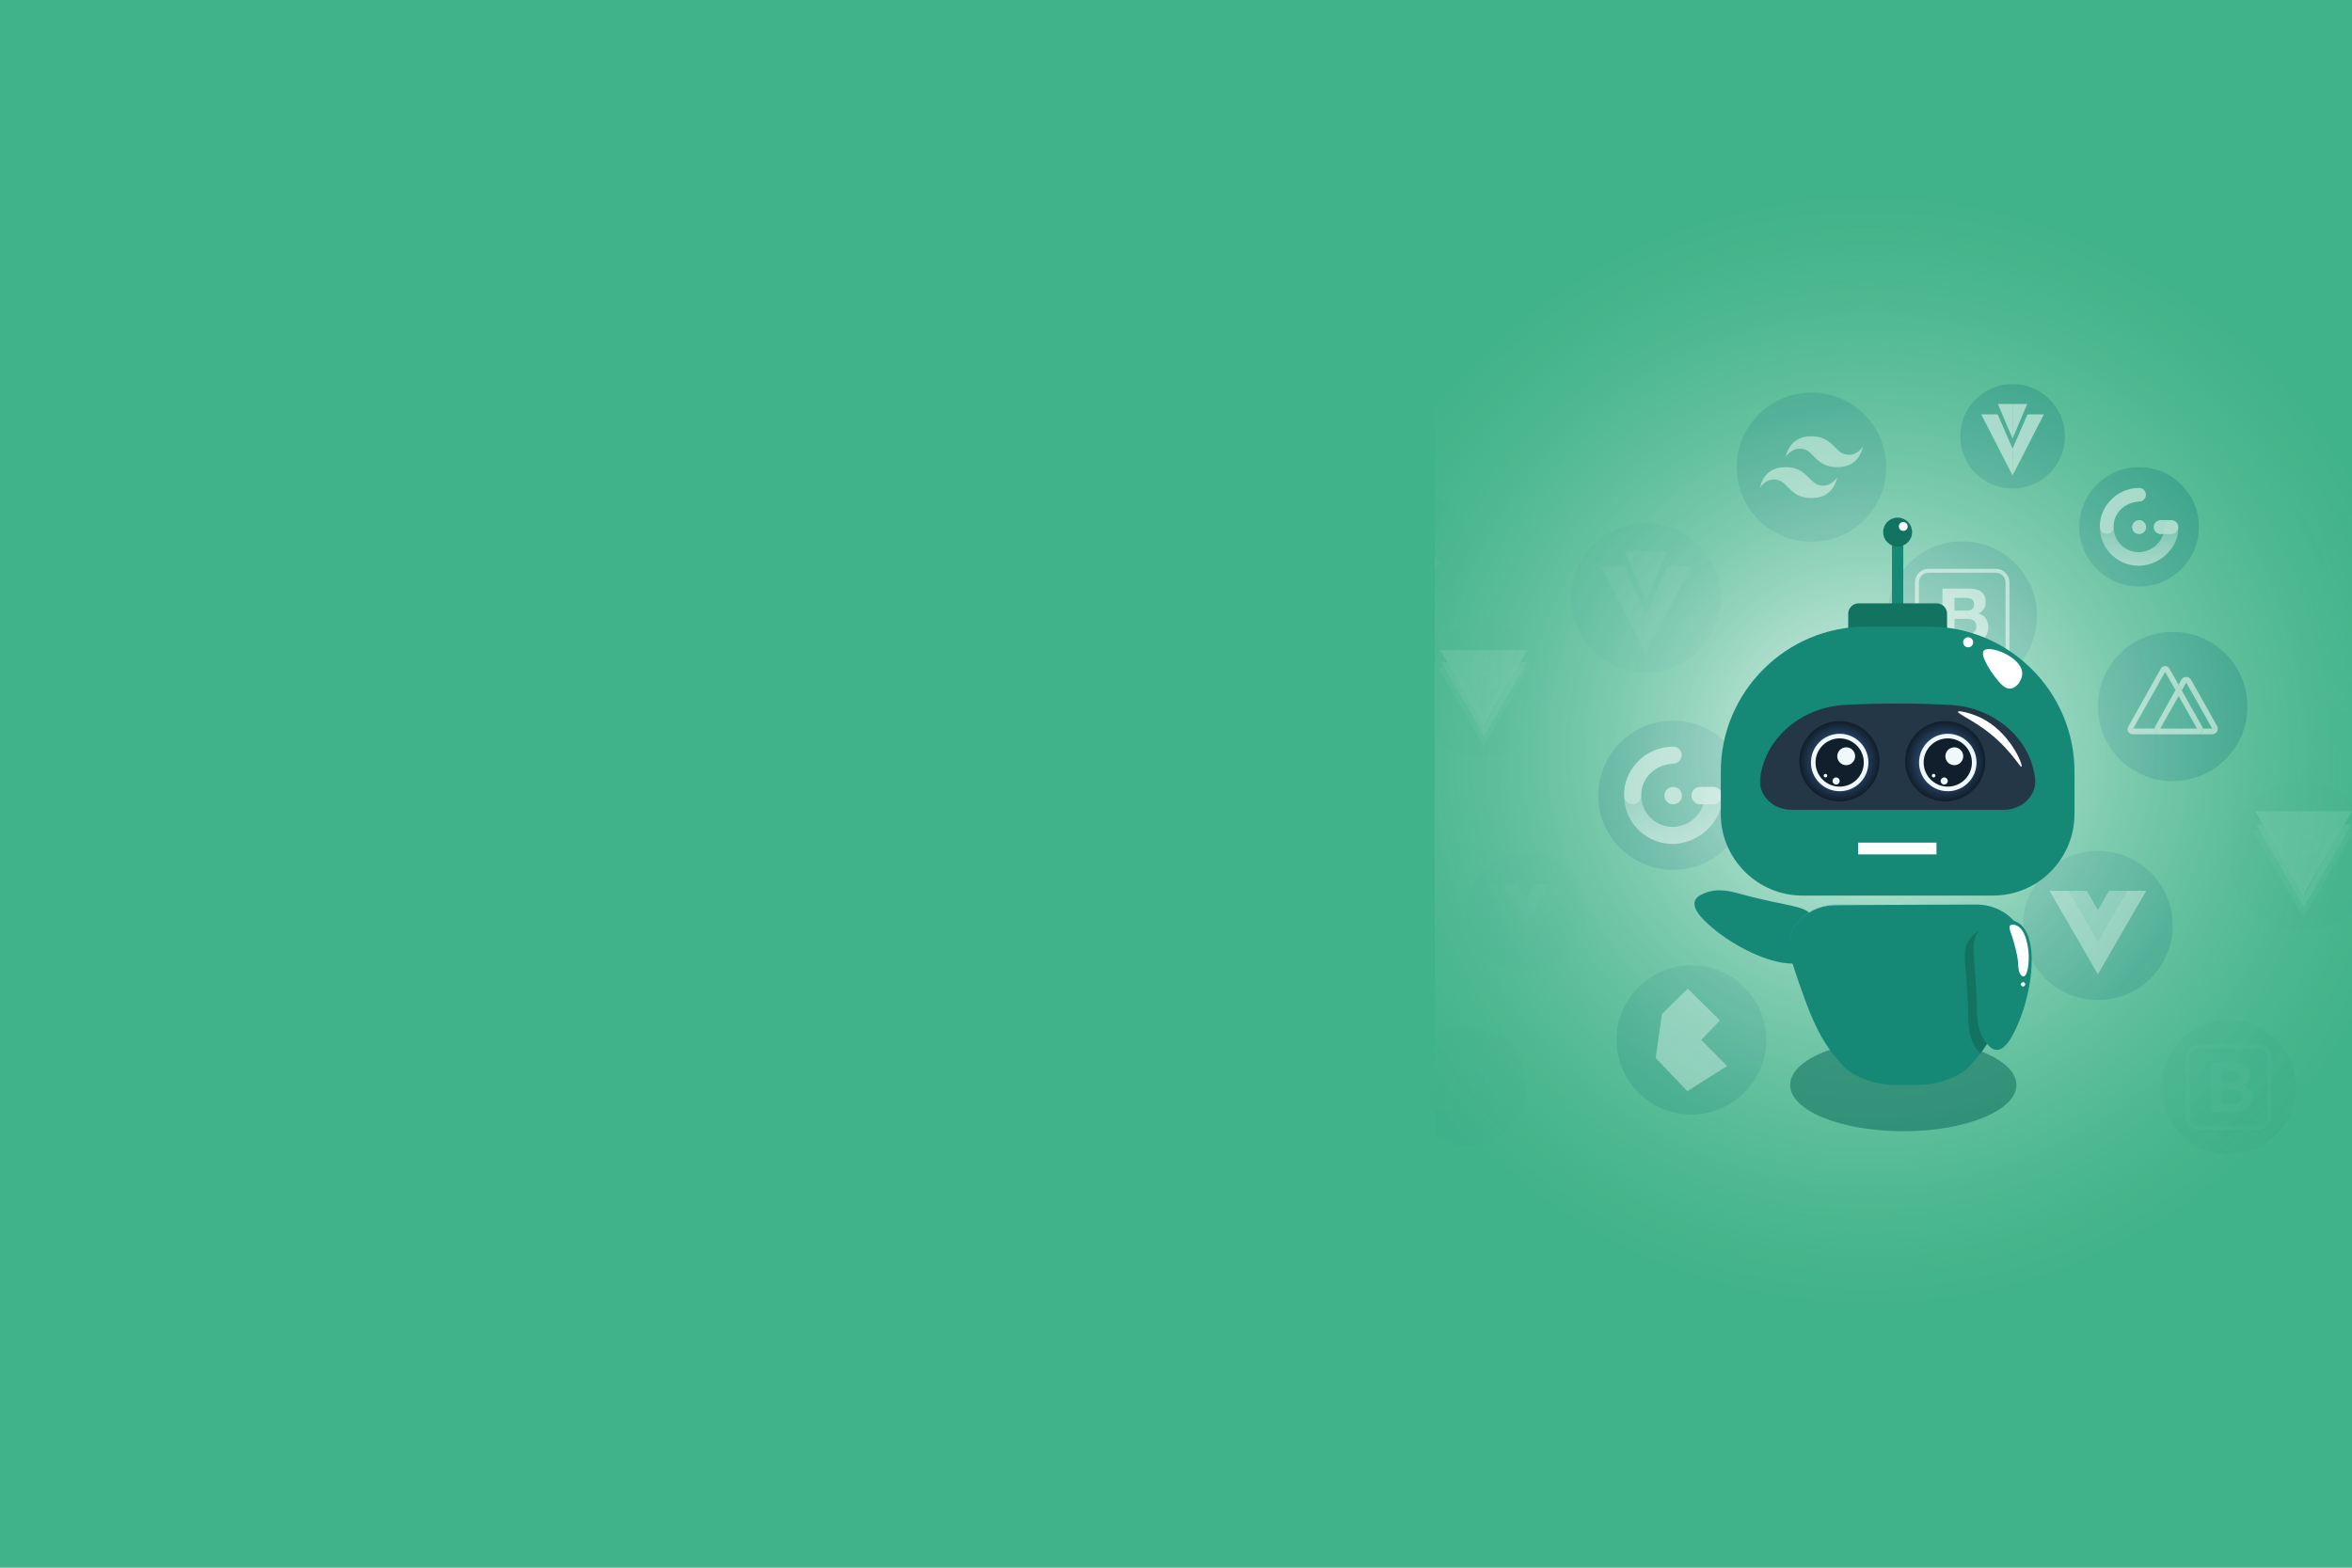
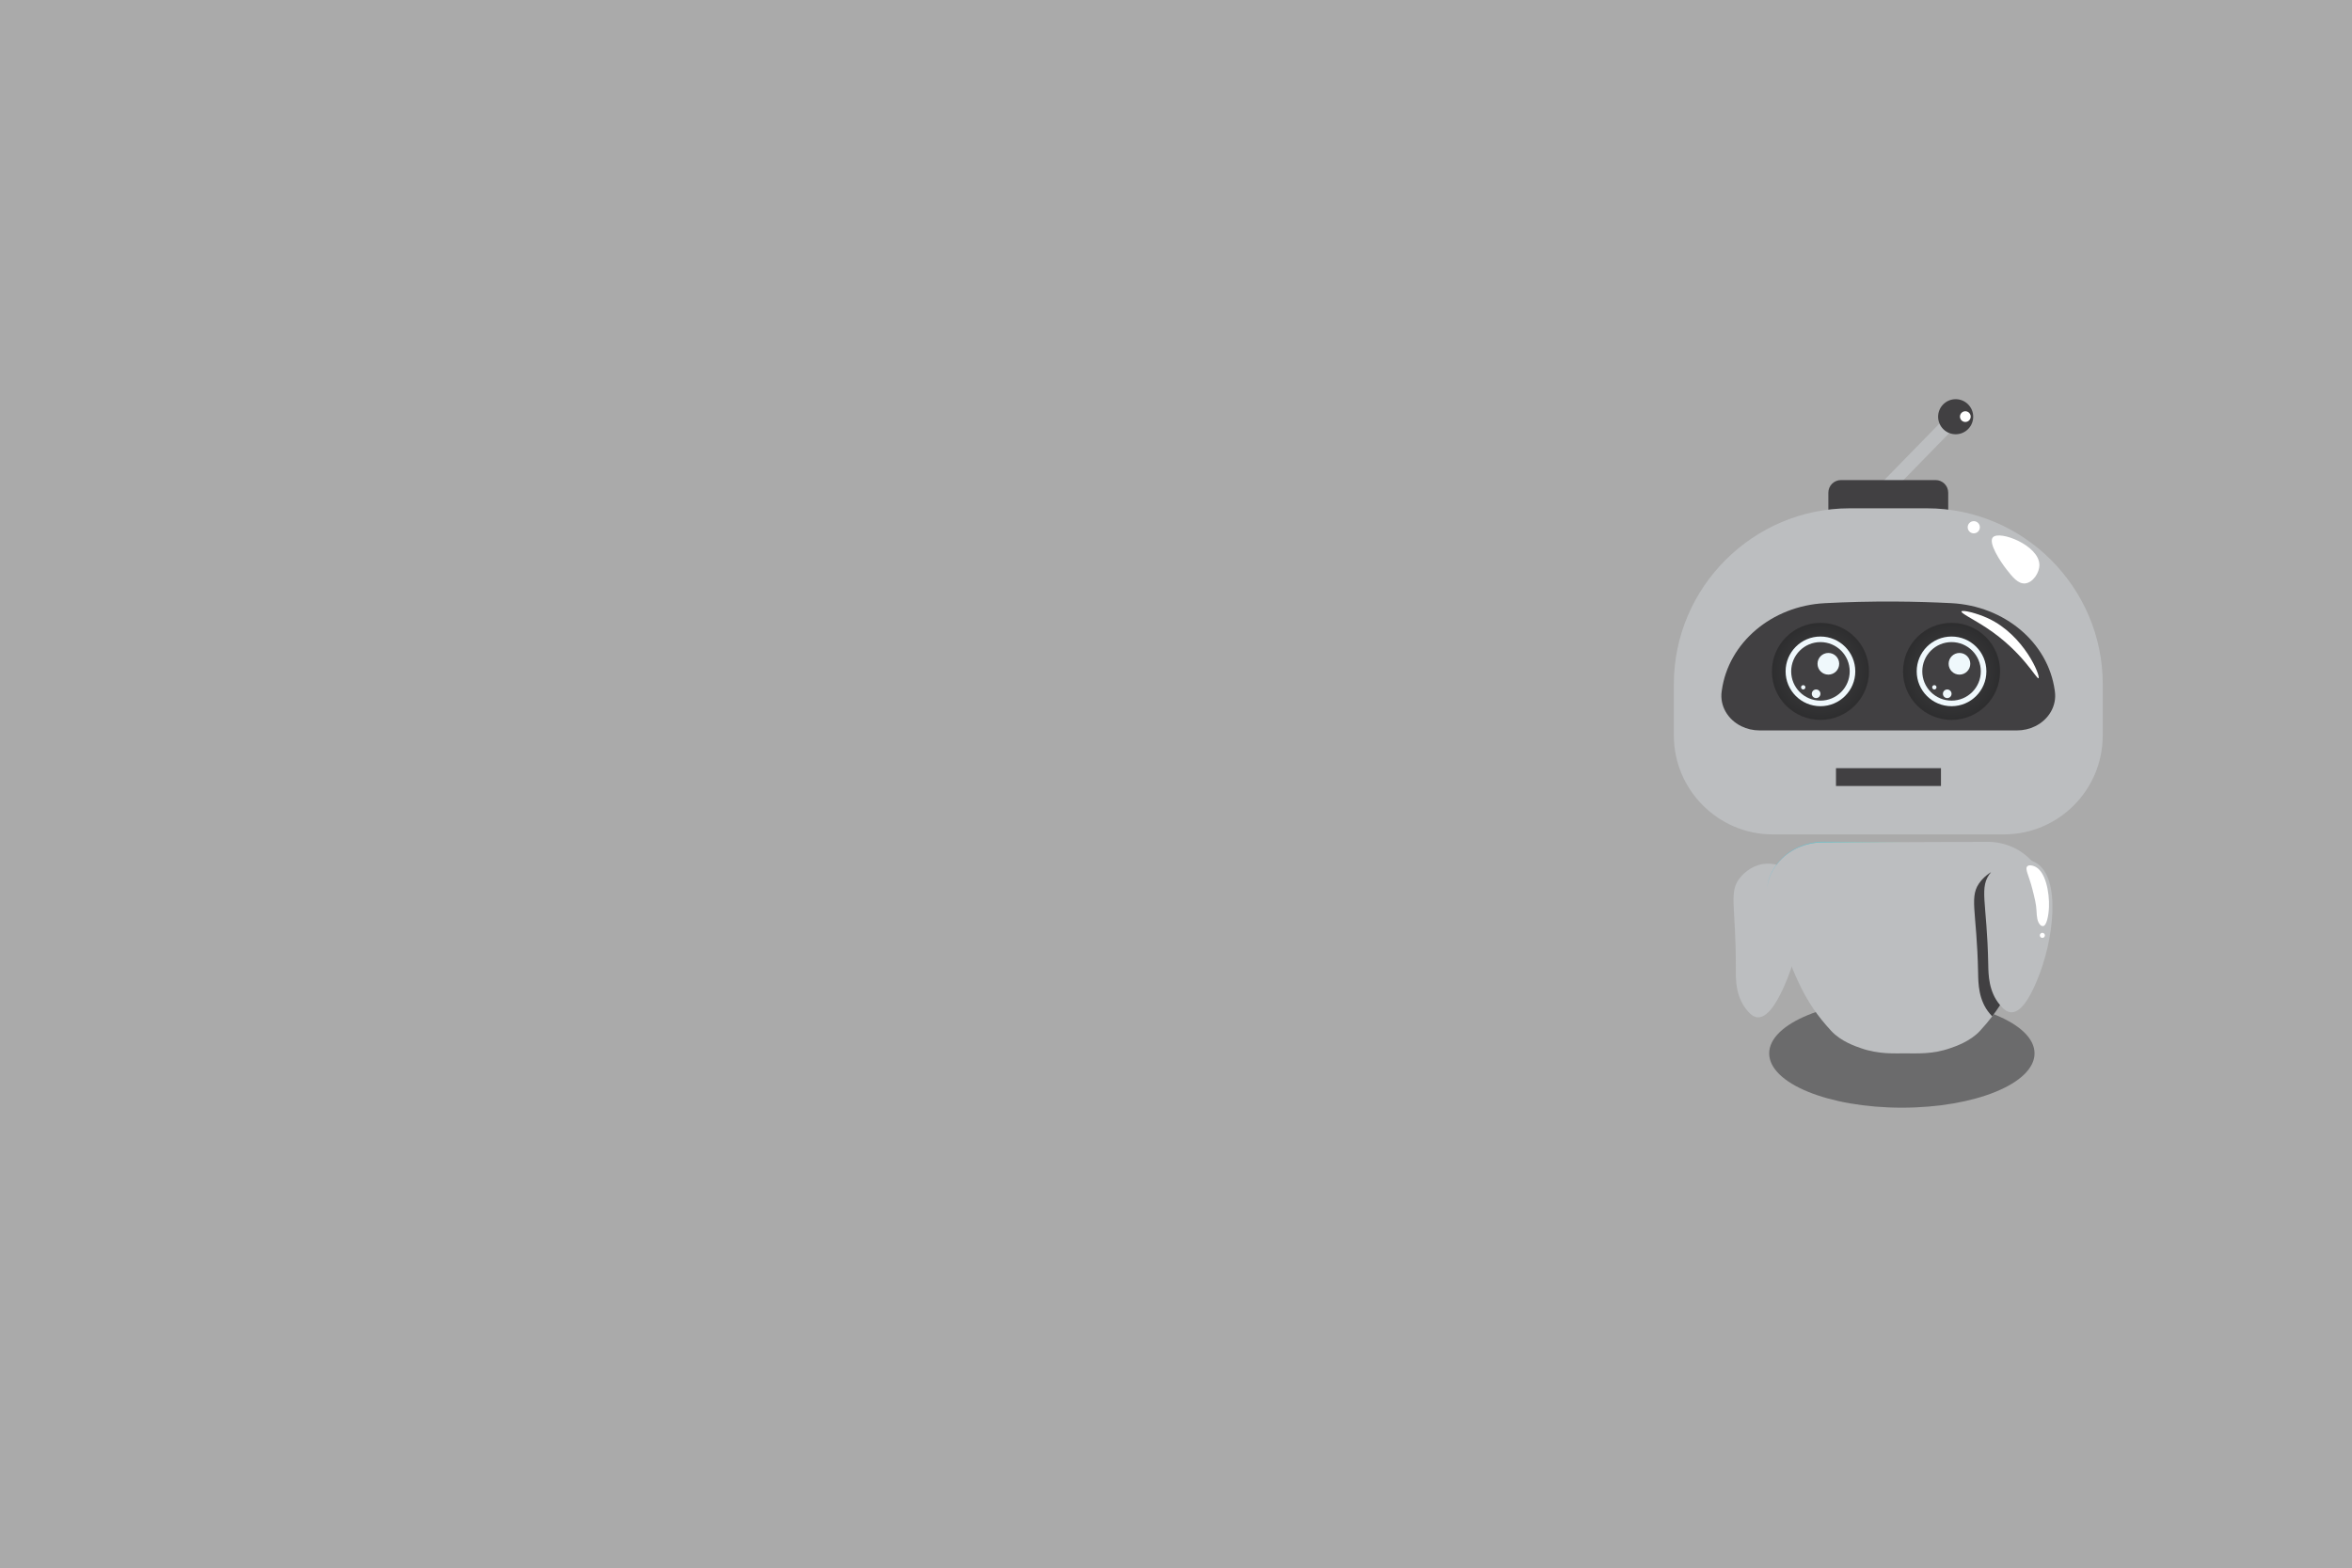
<svg xmlns="http://www.w3.org/2000/svg" width="600" height="400" viewBox="0 0 600 400" fill="none">
-   <g clip-path="url(#clip0)">
-     <rect width="600" height="400" fill="white" />
-     <rect width="600" height="401" fill="#41B38A" />
-     <mask id="mask0" mask-type="alpha" maskUnits="userSpaceOnUse" x="366" y="42" width="234" height="312">
-       <rect x="366" y="42" width="234" height="312" fill="#C4C4C4" />
-     </mask>
-     <g mask="url(#mask0)">
-       <g opacity="0.9">
-         <path opacity="0.9" d="M426.811 221.953C437.347 221.953 445.889 213.431 445.889 202.92C445.889 192.408 437.347 183.886 426.811 183.886C416.274 183.886 407.732 192.408 407.732 202.92C407.732 213.431 416.274 221.953 426.811 221.953Z" fill="#158876" />
-         <g opacity="0.9">
-           <path opacity="0.9" d="M431.477 203C431.477 201.771 432.485 200.775 433.73 200.775H437.017C438.262 200.775 439.301 201.771 439.301 203C439.301 204.229 438.262 205.225 437.017 205.225H433.73C432.485 205.225 431.477 204.229 431.477 203Z" fill="white" />
-           <path opacity="0.9" d="M424.585 203.004C424.585 201.771 425.588 200.775 426.824 200.775C428.06 200.775 429.063 201.771 429.063 203.004C429.063 204.238 428.06 205.234 426.824 205.234C425.588 205.234 424.585 204.233 424.585 203.004Z" fill="white" />
-           <path opacity="0.9" fill-rule="evenodd" clip-rule="evenodd" d="M429.001 192.585C429.05 193.787 428.114 194.797 426.91 194.846C421.71 195.061 418.539 199.122 418.692 202.973C418.741 204.175 417.823 205.185 416.618 205.234C415.413 205.283 414.357 204.314 414.307 203.112C414.056 196.83 419.319 190.619 426.731 190.499C427.931 190.454 428.947 191.388 429.001 192.585Z" fill="white" />
-           <path opacity="0.9" fill-rule="evenodd" clip-rule="evenodd" d="M414.298 202.884C414.329 210.475 420.576 215.488 426.9 215.331C434.361 215.068 439.749 208.607 439.301 202.844C439.198 201.646 438.132 200.717 436.927 200.775C435.723 200.833 434.796 201.852 434.854 203.049C435.024 206.552 431.782 210.841 426.793 210.98C422.829 211.078 418.866 207.977 418.691 203.152C418.646 204.269 417.759 205.185 416.617 205.23C415.413 205.279 414.356 204.309 414.307 203.107C414.302 203.04 414.302 202.964 414.298 202.884Z" fill="url(#paint0_linear)" />
-         </g>
-       </g>
-       <g opacity="0.8">
-         <path opacity="0.8" d="M462.105 138.233C472.642 138.233 481.184 129.712 481.184 119.2C481.184 108.688 472.642 100.167 462.105 100.167C451.569 100.167 443.027 108.688 443.027 119.2C443.027 129.712 451.569 138.233 462.105 138.233Z" fill="#158876" />
-         <path opacity="0.8" fill-rule="evenodd" clip-rule="evenodd" d="M455.527 116.578C456.404 113.079 458.599 111.328 462.106 111.328C467.368 111.328 468.026 115.264 470.66 115.921C472.415 116.359 473.951 115.702 475.263 113.95C474.386 117.449 472.191 119.2 468.684 119.2C463.422 119.2 462.764 115.264 460.131 114.607C458.375 114.169 456.839 114.826 455.527 116.578ZM448.948 124.45C449.825 120.952 452.02 119.2 455.527 119.2C460.789 119.2 461.447 123.136 464.081 123.793C465.836 124.231 467.372 123.574 468.684 121.823C467.807 125.321 465.612 127.073 462.106 127.073C456.843 127.073 456.185 123.136 453.552 122.48C451.796 122.046 450.26 122.703 448.948 124.45Z" fill="white" />
-       </g>
-       <g opacity="0.9">
-         <path opacity="0.9" d="M500.567 176.179C511.104 176.179 519.645 167.658 519.645 157.146C519.645 146.634 511.104 138.113 500.567 138.113C490.03 138.113 481.489 146.634 481.489 157.146C481.489 167.658 490.03 176.179 500.567 176.179Z" fill="#158876" />
-         <g opacity="0.9">
-           <path opacity="0.9" d="M489.017 165.697C489.017 167.337 490.352 168.669 491.995 168.669H509.134C510.778 168.669 512.113 167.337 512.113 165.697V148.599C512.113 146.959 510.778 145.628 509.134 145.628H491.995C490.352 145.628 489.017 146.959 489.017 148.599V165.697Z" stroke="white" stroke-miterlimit="10" />
-           <path opacity="0.9" d="M498.596 155.819V152.557H501.476C501.749 152.557 502.014 152.58 502.269 152.624C502.524 152.669 502.748 152.749 502.945 152.87C503.142 152.986 503.299 153.152 503.415 153.357C503.532 153.567 503.59 153.831 503.59 154.157C503.59 154.742 503.415 155.167 503.062 155.426C502.708 155.685 502.26 155.814 501.709 155.814H498.596V155.819ZM495.52 150.172V164.12H502.296C502.923 164.12 503.532 164.044 504.127 163.888C504.723 163.732 505.251 163.49 505.713 163.164C506.174 162.838 506.546 162.418 506.819 161.904C507.092 161.39 507.231 160.783 507.231 160.077C507.231 159.206 507.02 158.459 506.595 157.838C506.17 157.217 505.529 156.788 504.665 156.538C505.292 156.239 505.767 155.855 506.085 155.386C506.402 154.916 506.564 154.331 506.564 153.625C506.564 152.973 506.456 152.428 506.241 151.985C506.026 151.543 505.722 151.186 505.332 150.922C504.942 150.659 504.472 150.462 503.921 150.346C503.375 150.23 502.766 150.172 502.099 150.172H495.52ZM498.596 161.739V157.91H501.946C502.614 157.91 503.147 158.062 503.554 158.37C503.957 158.678 504.163 159.188 504.163 159.903C504.163 160.269 504.101 160.568 503.975 160.801C503.85 161.033 503.684 161.221 503.474 161.359C503.263 161.498 503.021 161.591 502.748 161.654C502.475 161.712 502.188 161.743 501.888 161.743H498.596V161.739Z" fill="white" />
-         </g>
-       </g>
-       <g opacity="0.4">
-         <path opacity="0.4" d="M419.887 171.591C430.424 171.591 438.965 163.069 438.965 152.557C438.965 142.046 430.424 133.524 419.887 133.524C409.35 133.524 400.808 142.046 400.808 152.557C400.808 163.069 409.35 171.591 419.887 171.591Z" fill="#158876" />
-         <g opacity="0.4">
-           <path opacity="0.4" d="M419.887 140.758H414.53L419.887 153.393" fill="white" />
-           <path opacity="0.4" d="M419.887 140.758H425.248L419.887 153.393" fill="white" />
-           <path opacity="0.4" d="M419.887 157.039V166.81L408.458 144.547H414.445" fill="white" />
-           <path opacity="0.4" d="M419.887 157.039V166.81L431.316 144.547H425.333" fill="white" />
-         </g>
-       </g>
-       <g opacity="0.9">
-         <path opacity="0.9" d="M554.251 199.301C564.788 199.301 573.329 190.779 573.329 180.267C573.329 169.756 564.788 161.234 554.251 161.234C543.714 161.234 535.172 169.756 535.172 180.267C535.172 190.779 543.714 199.301 554.251 199.301Z" fill="#158876" />
-         <g opacity="0.9">
-           <path opacity="0.9" d="M565.586 185.249L558.958 173.445C558.411 172.484 557.001 172.484 556.454 173.445L555.747 174.705L556.571 176.166L557.717 174.164L564.328 185.888H561.972C562.093 186.634 561.448 187.367 560.525 187.367H564.337C565.42 187.362 566.11 186.183 565.586 185.249Z" fill="white" />
-           <path opacity="0.9" d="M549.584 185.888H544.192L552.334 171.434L554.981 176.085L555.751 174.709L553.436 170.608C552.943 169.737 551.712 169.741 551.223 170.612L542.911 185.437C542.423 186.303 543.068 187.367 544.08 187.367H551.035C550.108 187.362 549.459 186.634 549.584 185.888Z" fill="white" />
-           <path opacity="0.9" d="M561.967 185.888C561.945 185.754 561.9 185.62 561.829 185.49L556.571 176.166L555.747 174.705L554.977 176.081L549.723 185.49C549.652 185.62 549.607 185.754 549.584 185.884C549.464 186.63 550.108 187.362 551.031 187.362H551.291H560.521C561.443 187.362 562.088 186.634 561.967 185.888ZM551.094 185.888L555.787 177.596L560.454 185.888H551.094Z" fill="white" />
-         </g>
-       </g>
-       <g opacity="0.8">
-         <path opacity="0.8" d="M535.173 255.167C545.709 255.167 554.251 246.646 554.251 236.134C554.251 225.622 545.709 217.101 535.173 217.101C524.636 217.101 516.094 225.622 516.094 236.134C516.094 246.646 524.636 255.167 535.173 255.167Z" fill="#158876" />
-         <g opacity="0.8">
-           <path opacity="0.8" d="M542.571 227.297L535.172 240.075L527.778 227.297H522.848L535.172 248.595L547.502 227.297H542.571Z" fill="white" />
-           <g opacity="0.8">
-             <path opacity="0.8" d="M538.021 227.297L535.172 232.216L532.324 227.297H527.774L535.168 240.075L542.562 227.297H538.021Z" fill="white" />
-           </g>
-         </g>
-       </g>
-       <g opacity="0.2">
-         <path opacity="0.2" d="M587.634 237.461C598.17 237.461 606.712 228.939 606.712 218.428C606.712 207.916 598.17 199.394 587.634 199.394C577.097 199.394 568.555 207.916 568.555 218.428C568.555 228.939 577.097 237.461 587.634 237.461Z" fill="#158876" />
-         <path opacity="0.5" fill-rule="evenodd" clip-rule="evenodd" d="M597.997 210.376L587.876 228.364L577.248 210.376H575.533L587.714 231.416L599.887 210.376H597.997V210.376Z" fill="white" />
-         <path opacity="0.69" d="M575.282 206.954H599.976L587.589 228.36L575.282 206.954Z" fill="white" />
-         <path opacity="0.2" fill-rule="evenodd" clip-rule="evenodd" d="M595.386 211.9L587.643 225.29L579.886 211.9H574.722L587.638 234.213L600.541 211.9H595.386V211.9Z" fill="white" />
-         <path opacity="0.2" fill-rule="evenodd" clip-rule="evenodd" d="M584.427 209.429H588.717C589.501 209.429 590.133 209.608 590.616 209.97C591.096 210.323 591.324 210.868 591.324 211.596C591.324 212.052 591.221 212.427 591.006 212.745C590.791 213.062 590.473 213.299 590.07 213.477V213.504C590.612 213.616 591.019 213.87 591.31 214.273C591.588 214.666 591.727 215.171 591.727 215.76C591.727 216.113 591.664 216.431 591.539 216.734C591.413 217.038 591.221 217.288 590.957 217.503C590.692 217.731 590.361 217.896 589.945 218.021C589.541 218.16 589.044 218.222 588.476 218.222H584.427V209.429ZM585.972 213.115H588.489C588.856 213.115 589.174 213.004 589.412 212.798C589.662 212.584 589.779 212.28 589.779 211.891C589.779 211.449 589.676 211.136 589.452 210.944C589.237 210.765 588.91 210.68 588.489 210.68H585.972V213.115V213.115ZM585.972 216.962H588.704C589.174 216.962 589.537 216.837 589.792 216.596C590.043 216.355 590.186 216.015 590.186 215.573C590.186 215.13 590.061 214.804 589.792 214.563C589.528 214.322 589.174 214.21 588.704 214.21H585.972V216.962Z" fill="white" />
-       </g>
-       <g opacity="0.7">
-         <path opacity="0.7" d="M431.477 284.36C442.014 284.36 450.556 275.839 450.556 265.327C450.556 254.815 442.014 246.294 431.477 246.294C420.94 246.294 412.399 254.815 412.399 265.327C412.399 275.839 420.94 284.36 431.477 284.36Z" fill="#158876" />
-         <path opacity="0.7" d="M423.962 258.746L430.546 252.241L438.746 260.359L433.999 265.327L440.582 271.989L430.438 278.414L422.372 269.943L423.962 258.746Z" fill="white" />
-       </g>
-       <g opacity="0.2">
-         <path opacity="0.2" d="M378.541 193.309C388.024 193.309 395.712 185.64 395.712 176.179C395.712 166.719 388.024 159.049 378.541 159.049C369.058 159.049 361.37 166.719 361.37 176.179C361.37 185.64 369.058 193.309 378.541 193.309Z" fill="#158876" />
-         <path opacity="0.5" fill-rule="evenodd" clip-rule="evenodd" d="M387.865 168.932L378.756 185.12L369.19 168.932H367.649L378.613 187.867L389.567 168.932H387.865Z" fill="white" />
-         <path opacity="0.69" d="M367.421 165.854H389.648L378.501 185.12L367.421 165.854Z" fill="white" />
-         <path opacity="0.2" fill-rule="evenodd" clip-rule="evenodd" d="M385.514 170.308L378.545 182.363L371.563 170.308H366.919L378.545 190.392L390.158 170.308H385.514Z" fill="white" />
-         <path opacity="0.2" fill-rule="evenodd" clip-rule="evenodd" d="M375.652 168.079H379.513C380.221 168.079 380.789 168.24 381.219 168.566C381.654 168.883 381.855 169.375 381.855 170.031C381.855 170.442 381.766 170.782 381.569 171.063C381.376 171.349 381.089 171.564 380.727 171.72V171.743C381.215 171.845 381.582 172.073 381.842 172.435C382.093 172.788 382.218 173.244 382.218 173.775C382.218 174.093 382.16 174.379 382.048 174.651C381.936 174.924 381.761 175.152 381.524 175.344C381.286 175.549 380.991 175.697 380.615 175.808C380.252 175.933 379.804 175.991 379.293 175.991H375.648V168.079H375.652ZM377.041 171.398H379.307C379.638 171.398 379.92 171.296 380.14 171.113C380.368 170.92 380.471 170.648 380.471 170.295C380.471 169.897 380.382 169.611 380.176 169.442C379.983 169.281 379.688 169.205 379.311 169.205H377.045V171.398H377.041ZM377.041 174.861H379.499C379.92 174.861 380.252 174.749 380.48 174.53C380.709 174.312 380.834 174.008 380.834 173.61C380.834 173.212 380.722 172.918 380.48 172.703C380.243 172.489 379.92 172.386 379.499 172.386H377.041V174.861Z" fill="white" />
-       </g>
-       <g opacity="0.3">
-         <path opacity="0.3" d="M568.555 294.516C578.039 294.516 585.726 286.847 585.726 277.386C585.726 267.925 578.039 260.256 568.555 260.256C559.072 260.256 551.385 267.925 551.385 277.386C551.385 286.847 559.072 294.516 568.555 294.516Z" fill="#158876" />
-         <g opacity="0.3">
-           <path opacity="0.3" d="M558.165 285.08C558.165 286.559 559.366 287.751 560.844 287.751H576.268C577.75 287.751 578.946 286.554 578.946 285.08V269.692C578.946 268.213 577.746 267.021 576.268 267.021H560.844C559.361 267.021 558.165 268.218 558.165 269.692V285.08Z" stroke="white" stroke-miterlimit="10" />
-           <path opacity="0.3" d="M566.782 276.189V273.253H569.375C569.621 273.253 569.859 273.276 570.087 273.316C570.316 273.356 570.517 273.432 570.696 273.535C570.871 273.642 571.014 273.785 571.117 273.973C571.225 274.16 571.274 274.401 571.274 274.692C571.274 275.219 571.117 275.599 570.799 275.836C570.481 276.068 570.078 276.189 569.581 276.189H566.782V276.189ZM564.014 271.109V283.663H570.114C570.678 283.663 571.229 283.592 571.762 283.453C572.295 283.315 572.774 283.096 573.191 282.801C573.607 282.506 573.939 282.131 574.185 281.666C574.431 281.202 574.557 280.656 574.557 280.022C574.557 279.236 574.364 278.566 573.984 278.007C573.603 277.449 573.021 277.06 572.246 276.836C572.81 276.568 573.236 276.22 573.522 275.8C573.809 275.38 573.952 274.848 573.952 274.218C573.952 273.633 573.854 273.142 573.661 272.739C573.468 272.342 573.195 272.02 572.842 271.779C572.488 271.538 572.067 271.368 571.574 271.261C571.081 271.153 570.535 271.104 569.935 271.104H564.014V271.109ZM566.782 281.519V278.074H569.796C570.396 278.074 570.875 278.213 571.243 278.485C571.605 278.762 571.789 279.222 571.789 279.866C571.789 280.192 571.735 280.464 571.623 280.674C571.511 280.884 571.364 281.054 571.176 281.175C570.987 281.3 570.768 281.385 570.522 281.438C570.275 281.492 570.016 281.519 569.747 281.519H566.782V281.519Z" fill="white" />
-         </g>
-       </g>
-       <g opacity="0.9">
-         <path opacity="0.9" d="M545.684 149.653C554.113 149.653 560.946 142.836 560.946 134.427C560.946 126.017 554.113 119.2 545.684 119.2C537.254 119.2 530.421 126.017 530.421 134.427C530.421 142.836 537.254 149.653 545.684 149.653Z" fill="#158876" />
-         <g opacity="0.9">
-           <path opacity="0.9" d="M549.419 134.489C549.419 133.506 550.225 132.707 551.223 132.707H553.852C554.847 132.707 555.68 133.502 555.68 134.489C555.68 135.472 554.847 136.272 553.852 136.272H551.223C550.225 136.272 549.419 135.477 549.419 134.489Z" fill="white" />
-           <path opacity="0.9" d="M543.901 134.494C543.901 133.511 544.703 132.711 545.693 132.711C546.682 132.711 547.484 133.511 547.484 134.494C547.484 135.477 546.682 136.276 545.693 136.276C544.703 136.276 543.901 135.477 543.901 134.494Z" fill="white" />
-           <path opacity="0.9" fill-rule="evenodd" clip-rule="evenodd" d="M547.435 126.161C547.476 127.122 546.728 127.93 545.765 127.971C541.604 128.145 539.069 131.389 539.19 134.476C539.231 135.437 538.496 136.245 537.533 136.285C536.57 136.326 535.724 135.548 535.684 134.588C535.482 129.561 539.692 124.593 545.621 124.499C546.58 124.454 547.395 125.201 547.435 126.161Z" fill="white" />
-           <path opacity="0.9" fill-rule="evenodd" clip-rule="evenodd" d="M535.674 134.4C535.697 140.472 540.699 144.484 545.755 144.359C551.725 144.144 556.033 138.98 555.675 134.369C555.59 133.413 554.739 132.666 553.776 132.716C552.813 132.76 552.07 133.578 552.115 134.538C552.249 137.34 549.656 140.776 545.666 140.883C542.495 140.959 539.324 138.479 539.185 134.623C539.149 135.517 538.442 136.25 537.528 136.285C536.565 136.326 535.719 135.548 535.679 134.588C535.679 134.525 535.674 134.463 535.674 134.4Z" fill="url(#paint1_linear)" />
-         </g>
-       </g>
-       <g opacity="0.25">
-         <path opacity="0.25" d="M389.285 247.867C397.715 247.867 404.548 241.049 404.548 232.64C404.548 224.231 397.715 217.413 389.285 217.413C380.856 217.413 374.022 224.231 374.022 232.64C374.022 241.049 380.856 247.867 389.285 247.867Z" fill="#158876" />
-         <g opacity="0.25">
-           <path opacity="0.25" d="M395.201 225.567L389.285 235.79L383.369 225.567H379.424L389.285 242.608L399.147 225.567H395.201Z" fill="white" />
-           <g opacity="0.8">
-             <path opacity="0.8" d="M391.565 225.567L389.285 229.504L387.006 225.567H383.365L389.281 235.79L395.197 225.567H391.565V225.567Z" fill="white" />
-           </g>
-         </g>
-       </g>
-       <g opacity="0.2">
-         <path opacity="0.2" d="M374.022 292.295C382.452 292.295 389.285 285.478 389.285 277.069C389.285 268.659 382.452 261.842 374.022 261.842C365.593 261.842 358.76 268.659 358.76 277.069C358.76 285.478 365.593 292.295 374.022 292.295Z" fill="#158876" />
-         <g opacity="0.2">
-           <path opacity="0.2" d="M383.087 281.054L377.784 271.614C377.35 270.845 376.217 270.845 375.782 271.614L375.214 272.623L375.872 273.789L376.79 272.19L382.079 281.568H380.194C380.292 282.167 379.773 282.748 379.038 282.748H382.088C382.957 282.748 383.508 281.8 383.087 281.054Z" fill="white" />
-           <path opacity="0.2" d="M370.287 281.564H365.975L372.486 270.001L374.605 273.722L375.218 272.623L373.364 269.339C372.97 268.642 371.985 268.647 371.595 269.344L364.945 281.202C364.555 281.899 365.07 282.747 365.881 282.747H371.443C370.704 282.747 370.189 282.162 370.287 281.564Z" fill="white" />
-           <path opacity="0.2" d="M380.194 281.564C380.176 281.456 380.14 281.349 380.082 281.246L375.872 273.789L375.214 272.623L374.6 273.722L370.395 281.246C370.336 281.349 370.301 281.456 370.283 281.564C370.184 282.162 370.704 282.743 371.438 282.743H371.644H379.029C379.773 282.743 380.292 282.162 380.194 281.564ZM371.496 281.564L375.249 274.929L378.98 281.564H371.496Z" fill="white" />
-         </g>
-       </g>
-       <g opacity="0.1">
-         <path opacity="0.1" d="M599.645 189.766C607.021 189.766 613 183.801 613 176.443C613 169.085 607.021 163.12 599.645 163.12C592.269 163.12 586.29 169.085 586.29 176.443C586.29 183.801 592.269 189.766 599.645 189.766Z" fill="#158876" />
-         <path opacity="0.1" fill-rule="evenodd" clip-rule="evenodd" d="M595.037 174.602C595.65 172.154 597.186 170.925 599.64 170.925C603.326 170.925 603.788 173.682 605.628 174.142C606.855 174.45 607.93 173.99 608.853 172.766C608.239 175.214 606.703 176.443 604.249 176.443C600.563 176.443 600.102 173.686 598.261 173.226C597.034 172.918 595.959 173.378 595.037 174.602ZM590.433 180.115C591.046 177.667 592.582 176.438 595.037 176.438C598.722 176.438 599.184 179.195 601.024 179.655C602.251 179.963 603.326 179.503 604.249 178.279C603.635 180.727 602.099 181.956 599.645 181.956C595.959 181.956 595.498 179.199 593.657 178.739C592.43 178.431 591.355 178.891 590.433 180.115Z" fill="white" />
-       </g>
-       <g opacity="0.1">
-         <path opacity="0.1" d="M591.727 149.609C599.103 149.609 605.082 143.644 605.082 136.285C605.082 128.927 599.103 122.962 591.727 122.962C584.351 122.962 578.372 128.927 578.372 136.285C578.372 143.644 584.351 149.609 591.727 149.609Z" fill="#158876" />
-         <g opacity="0.1">
-           <path opacity="0.1" d="M596.904 130.093L591.727 139.042L586.55 130.093H583.102L591.727 145.007L600.357 130.093H596.904Z" fill="white" />
-           <g opacity="0.8">
-             <path opacity="0.8" d="M593.72 130.093L591.727 133.538L589.734 130.093H586.55L591.727 139.038L596.904 130.093H593.72Z" fill="white" />
-           </g>
-         </g>
-       </g>
-       <g opacity="0.9">
-         <path opacity="0.9" d="M513.407 124.647C520.783 124.647 526.762 118.682 526.762 111.323C526.762 103.965 520.783 98 513.407 98C506.031 98 500.052 103.965 500.052 111.323C500.052 118.682 506.031 124.647 513.407 124.647Z" fill="#158876" />
-         <g opacity="0.9">
-           <path opacity="0.9" d="M513.407 103.067H509.654L513.407 111.909" fill="white" />
-           <path opacity="0.9" d="M513.407 103.067H517.156L513.407 111.909" fill="white" />
-           <path opacity="0.9" d="M513.407 114.46V121.305L505.404 105.721H509.596" fill="white" />
-           <path opacity="0.9" d="M513.407 114.464V121.305L521.406 105.721H517.214" fill="white" />
-         </g>
-       </g>
-       <g opacity="0.3">
-         <path opacity="0.15" d="M361.371 152.365C368.746 152.365 374.725 146.4 374.725 139.042C374.725 131.684 368.746 125.719 361.371 125.719C353.995 125.719 348.016 131.684 348.016 139.042C348.016 146.4 353.995 152.365 361.371 152.365Z" fill="#158876" />
-         <path opacity="0.15" d="M356.108 134.431L360.717 129.878L366.458 135.562L363.135 139.042L367.744 143.702L360.641 148.201L354.998 142.272L356.108 134.431Z" fill="white" />
-       </g>
-       <path opacity="0.81" d="M476.663 333.587C555.134 333.587 618.747 269.974 618.747 191.503C618.747 113.033 555.134 49.42 476.663 49.42C398.193 49.42 334.58 113.033 334.58 191.503C334.58 269.974 398.193 333.587 476.663 333.587Z" fill="url(#paint2_radial)" />
-       <path d="M485.527 137.023H482.648V155.933H485.527V137.023Z" fill="#158876" />
-       <path d="M487.779 135.76C487.779 137.798 486.127 139.45 484.089 139.45C482.052 139.45 480.399 137.798 480.399 135.76C480.399 133.722 482.052 132.07 484.089 132.07C486.127 132.07 487.779 133.722 487.779 135.76Z" fill="#137361" />
-       <path d="M486.653 134.322C486.653 134.946 486.151 135.448 485.527 135.448C484.904 135.448 484.401 134.946 484.401 134.322C484.401 133.699 484.904 133.196 485.527 133.196C486.151 133.196 486.653 133.699 486.653 134.322Z" fill="white" />
-       <path d="M495.966 157.628C495.873 157.639 495.814 157.102 495.366 156.268C495.366 156.268 495.156 155.878 494.914 155.547C494.139 154.483 491.52 154.506 491.314 154.506C487.23 154.541 484.604 154.284 484.604 154.308C484.604 154.327 486.521 154.288 487.924 154.261C491.883 154.179 494.24 153.969 495.253 155.029C495.674 155.469 495.884 156.042 495.884 156.042C496.173 156.821 496.075 157.612 495.966 157.628Z" fill="white" />
-       <path opacity="0.59" d="M485.531 288.641C501.471 288.641 514.393 283.352 514.393 276.827C514.393 270.302 501.471 265.013 485.531 265.013C469.591 265.013 456.669 270.302 456.669 276.827C456.669 283.352 469.591 288.641 485.531 288.641Z" fill="#137361" />
-       <path d="M443.729 228.023C457.269 231.732 460.465 230.692 462.88 234.323C463.157 234.74 464.572 236.868 464.287 239.603C464.061 241.781 462.849 243.461 462.086 244.201C457.449 248.69 444.687 243.2 437.378 237.191C435.784 235.882 431.509 232.367 432.37 229.874C432.725 228.853 433.82 228.342 434.607 227.992C438.083 226.429 441.687 227.462 443.729 228.023Z" fill="#158876" />
-       <path d="M494.041 166.375H474.141C472.672 166.375 471.484 165.187 471.484 163.718V156.607C471.484 155.138 472.672 153.949 474.141 153.949H494.041C495.51 153.949 496.699 155.138 496.699 156.607V163.718C496.695 165.187 495.506 166.375 494.041 166.375Z" fill="#137361" />
-       <path d="M529.2 207.706C529.2 219.193 519.887 228.506 508.4 228.506H459.779C448.338 228.506 438.979 219.146 438.979 207.706V196.901C438.979 176.545 455.633 159.891 475.988 159.891H492.198C512.554 159.891 529.208 176.545 529.208 196.901V207.706H529.2Z" fill="#158876" />
-       <path d="M515.009 205.738C513.828 206.323 512.503 206.627 511.159 206.627H457.016C455.672 206.627 454.347 206.323 453.166 205.738C450.267 204.304 448.631 201.409 449.04 198.44L449.071 198.226C450.458 188.169 459.568 180.434 470.736 179.853C475.462 179.608 480.419 179.479 485.59 179.511C489.642 179.534 493.558 179.655 497.33 179.846C508.54 180.422 517.717 188.126 519.108 198.222C519.119 198.296 519.127 198.366 519.139 198.44C519.548 201.409 517.908 204.304 515.009 205.738Z" fill="#243746" />
-       <path d="M515.878 171.729C515.928 173.451 514.522 175.513 512.908 175.692C511.397 175.856 510.193 174.313 508.946 172.723C507.718 171.153 505.037 167.123 506.105 165.986C507.516 164.478 515.761 167.665 515.878 171.729Z" fill="white" />
-       <path d="M502.076 165.16C502.784 165.16 503.358 164.586 503.358 163.878C503.358 163.17 502.784 162.596 502.076 162.596C501.368 162.596 500.794 163.17 500.794 163.878C500.794 164.586 501.368 165.16 502.076 165.16Z" fill="white" />
-       <path d="M515.694 195.639C515.281 195.931 512.413 190.082 504.71 185.013C502.002 183.232 499.329 181.962 499.489 181.591C499.648 181.217 502.66 181.915 505.072 183.033C512.749 186.599 516.185 195.296 515.694 195.639Z" fill="white" />
-       <path d="M516.427 241.384C516.427 241.509 516.427 241.626 516.423 241.743C516.38 242.876 516.115 243.73 515.987 244.116C512.266 255.49 510.033 261.486 506.904 266.338C506.362 267.175 505.797 267.978 505.185 268.769C504.387 269.821 503.51 270.85 502.54 271.91C500.377 274.259 497.112 275.323 496.056 275.693C492.202 277.053 488.8 276.808 486.537 276.827H486.143C483.875 276.804 480.477 277.053 476.624 275.693C475.572 275.327 472.295 274.263 470.14 271.91C464.198 265.441 461.91 260.068 456.693 244.119C456.568 243.753 456.319 242.958 456.26 241.894C456.245 241.587 456.237 241.279 456.256 240.971C456.369 239.066 457.141 237.195 458.516 235.489C460.866 232.562 464.498 230.957 468.254 230.941L486.346 230.867L504.11 230.797C507.944 230.782 511.662 232.391 514.101 235.356C515.278 236.794 516.03 238.345 516.306 239.942C516.345 240.168 516.376 240.402 516.4 240.628C516.411 240.87 516.427 241.127 516.427 241.384Z" fill="#158876" />
-       <path d="M486.338 230.856L468.246 230.93C464.49 230.945 460.862 232.551 458.509 235.477C457.137 237.184 456.365 239.054 456.249 240.959C456.342 239.003 457.145 237.086 458.579 235.34C461.01 232.375 464.731 230.766 468.569 230.781L486.338 230.856Z" fill="url(#paint3_linear)" />
-       <path d="M504.32 257.512C504.055 243.476 502.158 240.702 504.959 237.363C505.283 236.981 506.923 235.021 509.624 234.522C511.778 234.125 513.731 234.814 514.654 235.336C520.269 238.52 518.605 252.314 514.903 261.019C514.097 262.916 511.934 268.009 509.296 267.888C508.217 267.838 507.418 266.93 506.861 266.275C504.387 263.38 504.359 259.628 504.32 257.512Z" fill="#158876" />
-       <path d="M506.9 266.334C506.358 267.171 505.793 267.974 505.182 268.765C504.987 268.566 504.815 268.364 504.659 268.181C502.185 265.285 502.158 261.537 502.119 259.417C501.854 245.382 499.952 242.611 502.758 239.272C502.964 239.023 503.713 238.13 504.936 237.39C502.169 240.718 504.055 243.515 504.32 257.508C504.359 259.624 504.39 263.376 506.861 266.275C506.877 266.295 506.892 266.314 506.9 266.334Z" fill="#137361" />
-       <path d="M514.822 245.826C514.744 244.318 514.459 243.208 513.894 240.991C513.154 238.088 512.227 236.673 512.831 236.112C513.224 235.746 513.996 235.995 514.171 236.05C516.824 236.895 517.647 241.871 517.53 244.988C517.46 246.894 516.996 249.029 516.295 249.123C516.185 249.138 515.909 249.123 515.714 248.951C514.935 248.261 514.884 246.972 514.822 245.826Z" fill="white" />
-       <path d="M516.641 251.149C516.641 251.453 516.396 251.698 516.092 251.698C515.788 251.698 515.542 251.453 515.542 251.149C515.542 250.845 515.788 250.599 516.092 250.599C516.396 250.599 516.641 250.845 516.641 251.149Z" fill="white" />
-     </g>
-     <path d="M469.237 204.474C474.891 204.474 479.474 199.891 479.474 194.237C479.474 188.583 474.891 184 469.237 184C463.583 184 459 188.583 459 194.237C459 199.891 463.583 204.474 469.237 204.474Z" fill="url(#paint4_radial)" />
-     <path d="M469.304 201.883C473.352 201.883 476.633 198.601 476.633 194.554C476.633 190.506 473.352 187.224 469.304 187.224C465.256 187.224 461.975 190.506 461.975 194.554C461.975 198.601 465.256 201.883 469.304 201.883Z" fill="#EFF8FC" />
-     <path d="M469.304 200.71C472.704 200.71 475.46 197.954 475.46 194.554C475.46 191.153 472.704 188.397 469.304 188.397C465.904 188.397 463.147 191.153 463.147 194.554C463.147 197.954 465.904 200.71 469.304 200.71Z" fill="#101F2B" />
-     <path d="M473.247 192.96C473.247 194.218 472.226 195.239 470.968 195.239C469.709 195.239 468.688 194.218 468.688 192.96C468.688 191.701 469.709 190.68 470.968 190.68C472.226 190.676 473.247 191.697 473.247 192.96Z" fill="#EFF8FC" />
-     <path d="M468.392 200.18C468.894 200.18 469.3 199.774 469.3 199.272C469.3 198.771 468.894 198.364 468.392 198.364C467.891 198.364 467.484 198.771 467.484 199.272C467.484 199.774 467.891 200.18 468.392 200.18Z" fill="#EFF8FC" />
-     <path d="M466.136 197.909C466.136 198.158 465.933 198.364 465.68 198.364C465.431 198.364 465.224 198.162 465.224 197.909C465.224 197.659 465.427 197.453 465.68 197.453C465.933 197.453 466.136 197.655 466.136 197.909Z" fill="#EFF8FC" />
-     <path d="M496.237 204.474C501.891 204.474 506.474 199.891 506.474 194.237C506.474 188.583 501.891 184 496.237 184C490.583 184 486 188.583 486 194.237C486 199.891 490.583 204.474 496.237 204.474Z" fill="url(#paint5_radial)" />
-     <path d="M496.884 201.883C500.932 201.883 504.213 198.601 504.213 194.554C504.213 190.506 500.932 187.224 496.884 187.224C492.836 187.224 489.554 190.506 489.554 194.554C489.554 198.601 492.836 201.883 496.884 201.883Z" fill="#EFF8FC" />
-     <path d="M496.884 200.71C500.284 200.71 503.04 197.954 503.04 194.554C503.04 191.153 500.284 188.397 496.884 188.397C493.484 188.397 490.727 191.153 490.727 194.554C490.727 197.954 493.484 200.71 496.884 200.71Z" fill="#101F2B" />
-     <path d="M500.827 192.96C500.827 194.218 499.806 195.239 498.548 195.239C497.289 195.239 496.268 194.218 496.268 192.96C496.268 191.701 497.289 190.68 498.548 190.68C499.806 190.676 500.827 191.697 500.827 192.96Z" fill="#EFF8FC" />
-     <path d="M495.976 200.18C496.477 200.18 496.884 199.774 496.884 199.272C496.884 198.771 496.477 198.364 495.976 198.364C495.475 198.364 495.068 198.771 495.068 199.272C495.068 199.774 495.475 200.18 495.976 200.18Z" fill="#EFF8FC" />
-     <path d="M493.72 197.909C493.72 198.158 493.517 198.364 493.264 198.364C493.014 198.364 492.808 198.162 492.808 197.909C492.808 197.659 493.011 197.453 493.264 197.453C493.513 197.453 493.72 197.655 493.72 197.909Z" fill="#EFF8FC" />
-     <rect x="474" y="215" width="20" height="3" fill="white" />
-   </g>
+   <rect width="600" height="401" fill="#AAAAAA" />
+   <path opacity="0.59" d="M485.17 282.629C503.863 282.629 519.017 276.426 519.017 268.774C519.017 261.122 503.863 254.919 485.17 254.919C466.476 254.919 451.322 261.122 451.322 268.774C451.322 276.426 466.476 282.629 485.17 282.629Z" fill="#414042" />
+   <path d="M442.811 247.27C442.904 230.805 440.755 227.502 444.136 223.663C444.524 223.223 446.505 220.975 449.69 220.467C452.226 220.062 454.496 220.925 455.566 221.565C462.059 225.455 459.713 241.577 455.125 251.682C454.126 253.884 451.442 259.793 448.356 259.575C447.092 259.483 446.181 258.397 445.545 257.612C442.72 254.149 442.796 249.753 442.811 247.27Z" fill="#BCBEC0" />
+   <path d="M521.403 227.209C521.403 227.355 521.403 227.492 521.398 227.629C521.348 228.959 521.037 229.959 520.886 230.412C516.522 243.751 513.904 250.783 510.235 256.473C509.599 257.455 508.937 258.396 508.219 259.324C507.283 260.558 506.254 261.764 505.117 263.007C502.58 265.763 498.751 267.01 497.513 267.444C492.993 269.039 489.004 268.751 486.349 268.774H485.887C483.228 268.747 479.243 269.039 474.724 267.444C473.49 267.015 469.647 265.767 467.12 263.007C460.151 255.422 457.469 249.12 451.35 230.416C451.204 229.987 450.911 229.055 450.843 227.807C450.824 227.446 450.815 227.085 450.838 226.724C450.971 224.49 451.875 222.296 453.489 220.295C456.244 216.863 460.503 214.98 464.908 214.962L486.125 214.875L506.958 214.793C511.455 214.775 515.814 216.662 518.675 220.139C520.055 221.825 520.937 223.644 521.261 225.518C521.307 225.783 521.343 226.057 521.371 226.322C521.384 226.605 521.403 226.907 521.403 227.209Z" fill="#BCBEC0" />
+   <path d="M486.116 214.861L464.899 214.948C460.494 214.966 456.239 216.849 453.479 220.281C451.871 222.282 450.966 224.476 450.829 226.71C450.939 224.417 451.88 222.168 453.562 220.121C456.413 216.644 460.777 214.756 465.278 214.775L486.116 214.861Z" fill="url(#paint0_linear)" />
+   <path d="M507.205 246.122C506.894 229.663 504.669 226.409 507.954 222.493C508.333 222.045 510.257 219.746 513.424 219.161C515.951 218.695 518.241 219.504 519.324 220.116C525.908 223.85 523.957 240.026 519.616 250.235C518.67 252.461 516.134 258.433 513.04 258.291C511.774 258.232 510.838 257.167 510.184 256.4C507.282 253.004 507.25 248.604 507.205 246.122Z" fill="#BCBEC0" />
+   <path d="M510.23 256.468C509.595 257.451 508.932 258.392 508.215 259.32C507.986 259.087 507.785 258.849 507.602 258.634C504.701 255.239 504.669 250.843 504.623 248.357C504.312 231.897 502.082 228.648 505.372 224.732C505.615 224.439 506.492 223.393 507.927 222.525C504.682 226.427 506.894 229.708 507.205 246.118C507.25 248.599 507.287 253 510.184 256.4C510.203 256.422 510.221 256.445 510.23 256.468Z" fill="#414042" />
+   <path d="M519.52 232.418C519.429 230.65 519.095 229.347 518.433 226.747C517.564 223.343 516.477 221.684 517.185 221.026C517.647 220.596 518.551 220.889 518.757 220.953C521.869 221.944 522.833 227.78 522.696 231.435C522.614 233.67 522.07 236.174 521.247 236.284C521.119 236.302 520.795 236.284 520.567 236.083C519.653 235.274 519.593 233.761 519.52 232.418Z" fill="white" />
+   <path d="M521.654 238.66C521.654 239.017 521.366 239.304 521.01 239.304C520.653 239.304 520.365 239.017 520.365 238.66C520.365 238.304 520.653 238.016 521.01 238.016C521.366 238.016 521.654 238.304 521.654 238.66Z" fill="white" />
+   <path d="M499.073 108.641L496.574 106.202L480.558 122.614L483.058 125.053L499.073 108.641Z" fill="#BCBEC0" />
+   <path d="M502.097 109.453C500.371 111.222 497.538 111.256 495.769 109.53C494 107.804 493.965 104.971 495.691 103.203C497.417 101.434 500.25 101.399 502.019 103.125C503.788 104.851 503.822 107.684 502.097 109.453Z" fill="#414042" />
+   <path d="M502.337 107.251C501.809 107.792 500.947 107.803 500.406 107.275C499.865 106.747 499.854 105.885 500.382 105.344C500.91 104.803 501.772 104.792 502.313 105.32C502.854 105.848 502.865 106.71 502.337 107.251Z" fill="white" />
+   <path d="M496.105 126.95C495.992 126.964 495.921 126.312 495.377 125.301C495.377 125.301 495.122 124.828 494.829 124.427C493.889 123.137 490.714 123.165 490.463 123.165C485.511 123.208 482.327 122.896 482.327 122.924C482.327 122.948 484.651 122.901 486.352 122.867C491.153 122.768 494.012 122.513 495.24 123.798C495.751 124.332 496.006 125.027 496.006 125.027C496.356 125.972 496.237 126.931 496.105 126.95Z" fill="white" />
+   <path d="M493.771 137.558H469.64C467.858 137.558 466.417 136.117 466.417 134.335V125.712C466.417 123.931 467.858 122.49 469.64 122.49H493.771C495.552 122.49 496.994 123.931 496.994 125.712V134.335C496.989 136.117 495.548 137.558 493.771 137.558Z" fill="#414042" />
+   <path d="M536.406 187.677C536.406 201.607 525.113 212.9 511.183 212.9H452.223C438.35 212.9 427 201.55 427 187.677V174.575C427 149.891 447.195 129.695 471.879 129.695H491.536C516.22 129.695 536.415 149.891 536.415 174.575V187.677H536.406Z" fill="#BCBEC0" />
+   <path d="M519.197 185.291C517.765 186 516.159 186.369 514.529 186.369H448.873C447.243 186.369 445.636 186 444.204 185.291C440.689 183.552 438.704 180.042 439.2 176.441L439.238 176.181C440.92 163.986 451.968 154.606 465.51 153.902C471.242 153.604 477.252 153.448 483.522 153.486C488.436 153.515 493.185 153.661 497.759 153.893C511.353 154.592 522.481 163.934 524.168 176.176C524.182 176.266 524.191 176.351 524.206 176.441C524.702 180.042 522.712 183.552 519.197 185.291Z" fill="#414042" />
+   <path d="M464.4 183.68C471.237 183.68 476.779 178.137 476.779 171.3C476.779 164.463 471.237 158.92 464.4 158.92C457.562 158.92 452.02 164.463 452.02 171.3C452.02 178.137 457.562 183.68 464.4 183.68Z" fill="url(#paint1_radial)" fill-opacity="0.3" />
+   <path d="M464.4 180.188C469.308 180.188 473.288 176.209 473.288 171.3C473.288 166.391 469.308 162.412 464.4 162.412C459.491 162.412 455.512 166.391 455.512 171.3C455.512 176.209 459.491 180.188 464.4 180.188Z" fill="#EFF8FC" />
+   <path d="M464.399 178.766C468.523 178.766 471.865 175.423 471.865 171.3C471.865 167.177 468.523 163.834 464.399 163.834C460.276 163.834 456.934 167.177 456.934 171.3C456.934 175.423 460.276 178.766 464.399 178.766Z" fill="#414042" />
+   <path d="M469.181 169.368C469.181 170.894 467.943 172.132 466.417 172.132C464.891 172.132 463.653 170.894 463.653 169.368C463.653 167.841 464.891 166.603 466.417 166.603C467.943 166.599 469.181 167.837 469.181 169.368Z" fill="#EFF8FC" />
+   <path d="M463.294 178.123C463.902 178.123 464.395 177.63 464.395 177.022C464.395 176.414 463.902 175.921 463.294 175.921C462.686 175.921 462.193 176.414 462.193 177.022C462.193 177.63 462.686 178.123 463.294 178.123Z" fill="#EFF8FC" />
+   <path d="M460.558 175.368C460.558 175.671 460.312 175.921 460.005 175.921C459.703 175.921 459.452 175.676 459.452 175.368C459.452 175.066 459.698 174.816 460.005 174.816C460.312 174.816 460.558 175.061 460.558 175.368Z" fill="#EFF8FC" />
+   <path d="M497.844 183.68C504.681 183.68 510.224 178.137 510.224 171.3C510.224 164.463 504.681 158.92 497.844 158.92C491.007 158.92 485.464 164.463 485.464 171.3C485.464 178.137 491.007 183.68 497.844 183.68Z" fill="url(#paint2_radial)" fill-opacity="0.3" />
+   <path d="M497.844 180.188C502.753 180.188 506.732 176.209 506.732 171.3C506.732 166.391 502.753 162.412 497.844 162.412C492.935 162.412 488.956 166.391 488.956 171.3C488.956 176.209 492.935 180.188 497.844 180.188Z" fill="#EFF8FC" />
+   <path d="M497.844 178.766C501.967 178.766 505.31 175.423 505.31 171.3C505.31 167.177 501.967 163.834 497.844 163.834C493.721 163.834 490.378 167.177 490.378 171.3C490.378 175.423 493.721 178.766 497.844 178.766Z" fill="#414042" />
+   <path d="M502.626 169.368C502.626 170.894 501.388 172.132 499.862 172.132C498.336 172.132 497.098 170.894 497.098 169.368C497.098 167.841 498.336 166.603 499.862 166.603C501.388 166.599 502.626 167.837 502.626 169.368Z" fill="#EFF8FC" />
+   <path d="M496.743 178.123C497.351 178.123 497.844 177.63 497.844 177.022C497.844 176.414 497.351 175.921 496.743 175.921C496.135 175.921 495.642 176.414 495.642 177.022C495.642 177.63 496.135 178.123 496.743 178.123Z" fill="#EFF8FC" />
+   <path d="M494.007 175.368C494.007 175.671 493.762 175.921 493.454 175.921C493.152 175.921 492.902 175.676 492.902 175.368C492.902 175.066 493.147 174.816 493.454 174.816C493.757 174.816 494.007 175.061 494.007 175.368Z" fill="#EFF8FC" />
+   <path d="M520.251 144.05C520.312 146.139 518.606 148.638 516.65 148.856C514.817 149.054 513.357 147.183 511.845 145.255C510.356 143.351 507.105 138.465 508.4 137.085C510.11 135.257 520.109 139.122 520.251 144.05Z" fill="white" />
+   <path d="M503.514 136.084C504.373 136.084 505.069 135.388 505.069 134.529C505.069 133.671 504.373 132.975 503.514 132.975C502.656 132.975 501.96 133.671 501.96 134.529C501.96 135.388 502.656 136.084 503.514 136.084Z" fill="white" />
+   <path d="M520.029 173.044C519.528 173.398 516.05 166.306 506.708 160.158C503.424 157.999 500.183 156.458 500.377 156.01C500.57 155.556 504.223 156.402 507.148 157.758C516.456 162.081 520.624 172.628 520.029 173.044Z" fill="white" />
+   <rect x="468.365" y="196.001" width="26.779" height="4.547" fill="#414042" />
  <defs>
-     <linearGradient id="paint0_linear" x1="426.814" y1="215.338" x2="426.814" y2="200.778" gradientUnits="userSpaceOnUse">
-       <stop stop-color="white" stop-opacity="0.95" />
-       <stop offset="1" stop-color="white" stop-opacity="0.5" />
-     </linearGradient>
-     <linearGradient id="paint1_linear" x1="545.686" y1="144.362" x2="545.686" y2="132.713" gradientUnits="userSpaceOnUse">
-       <stop stop-color="white" stop-opacity="0.95" />
-       <stop offset="1" stop-color="white" stop-opacity="0.5" />
-     </linearGradient>
-     <radialGradient id="paint2_radial" cx="0" cy="0" r="1" gradientUnits="userSpaceOnUse" gradientTransform="translate(476.664 191.505) scale(142.083)">
-       <stop offset="0.04" stop-color="white" />
-       <stop offset="1" stop-color="#41B38A" stop-opacity="0.3" />
-     </radialGradient>
-     <linearGradient id="paint3_linear" x1="464.626" y1="242.244" x2="492.669" y2="209.497" gradientUnits="userSpaceOnUse">
+     <linearGradient id="paint0_linear" x1="460.654" y1="228.217" x2="493.541" y2="189.813" gradientUnits="userSpaceOnUse">
      <stop offset="0.04" stop-color="#44BFE2" />
      <stop offset="1" stop-color="#DCE38C" />
    </linearGradient>
-     <radialGradient id="paint4_radial" cx="0" cy="0" r="1" gradientUnits="userSpaceOnUse" gradientTransform="translate(469.236 194.236) scale(10.1318)">
-       <stop offset="0.13" stop-color="#4974B9" />
-       <stop offset="1" stop-color="#101F2B" />
+     <radialGradient id="paint1_radial" cx="0" cy="0" r="1" gradientUnits="userSpaceOnUse" gradientTransform="translate(464.398 171.299) scale(12.2528)">
+       <stop offset="0.13" stop-color="#414042" />
+       <stop offset="1" stop-color="#020203" />
    </radialGradient>
-     <radialGradient id="paint5_radial" cx="0" cy="0" r="1" gradientUnits="userSpaceOnUse" gradientTransform="translate(496.236 194.236) scale(10.1318)">
-       <stop offset="0.13" stop-color="#4974B9" />
-       <stop offset="1" stop-color="#101F2B" />
+     <radialGradient id="paint2_radial" cx="0" cy="0" r="1" gradientUnits="userSpaceOnUse" gradientTransform="translate(497.844 171.299) scale(12.2528)">
+       <stop offset="0.13" stop-color="#414042" />
+       <stop offset="1" stop-color="#020203" />
    </radialGradient>
-     <clipPath id="clip0">
-       <rect width="600" height="400" fill="white" />
-     </clipPath>
  </defs>
</svg>
